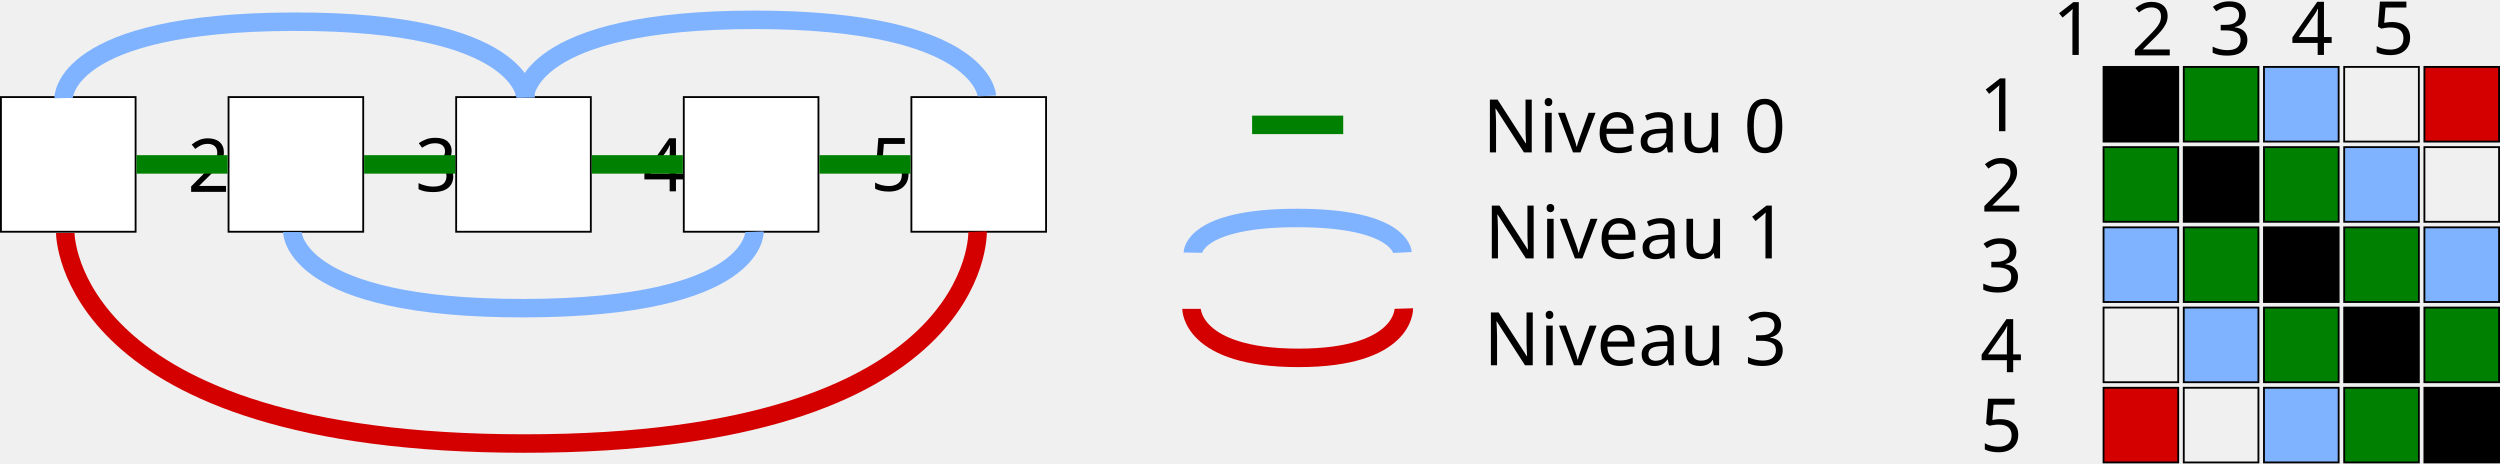
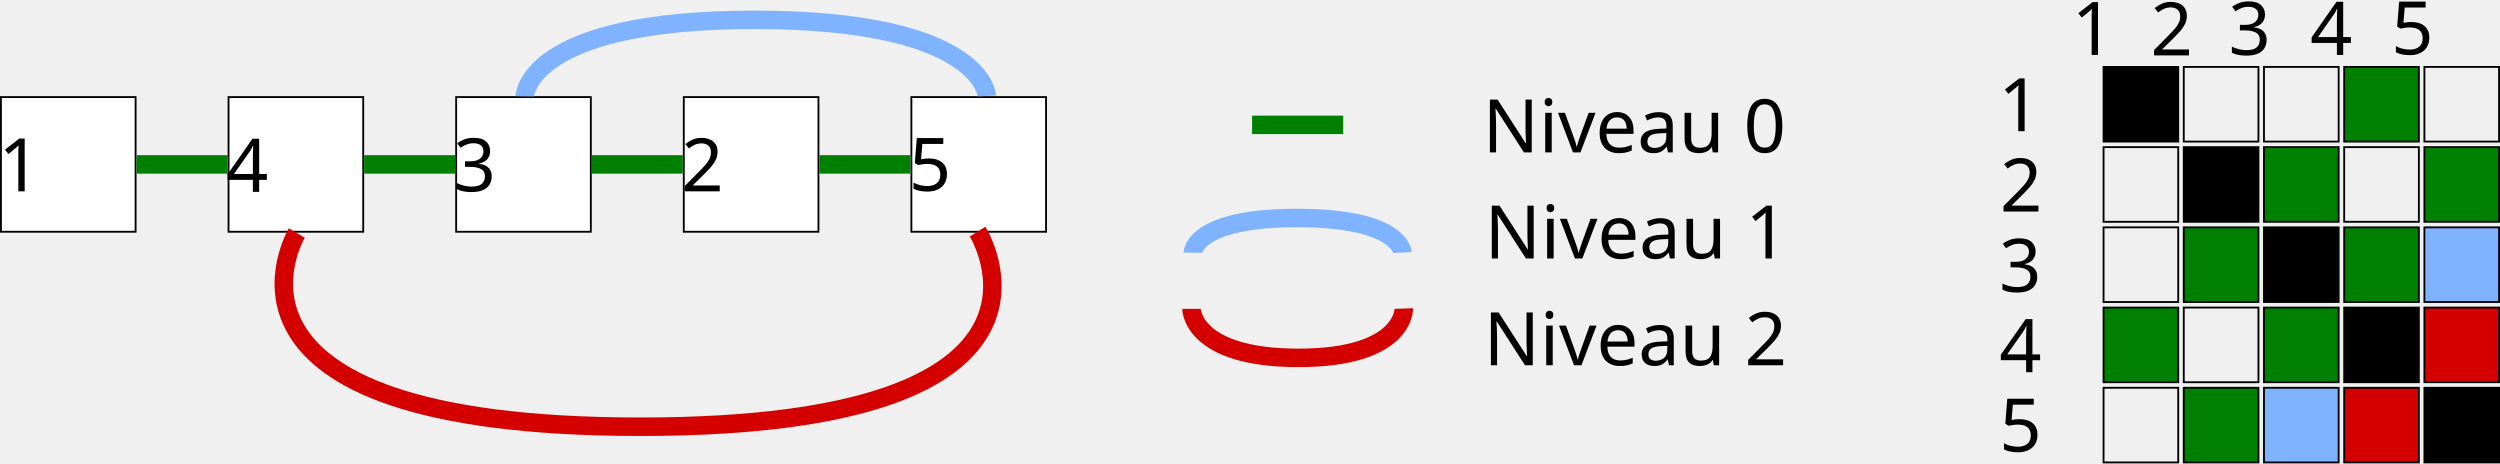
<svg xmlns="http://www.w3.org/2000/svg" width="381.712mm" height="70.748mm" viewBox="0 0 1352.524 250.683" id="svg2" version="1.1">
  <defs id="defs4" />
  <g id="layer1" transform="translate(-22.281,-57.49748)">
-     <g id="g4457" transform="translate(1425.714,-13.30921)">
-       <rect y="107.009" x="-265.39" height="40.396" width="40.396" id="rect4273" style="opacity:1;fill:#000000;fill-opacity:1;stroke:#000000;stroke-width:1;stroke-miterlimit:4;stroke-dasharray:none;stroke-opacity:1" />
-       <rect style="opacity:1;fill:#008000;fill-opacity:1;stroke:#000000;stroke-width:1;stroke-miterlimit:4;stroke-dasharray:none;stroke-opacity:1" id="rect4281" width="40.396" height="40.396" x="-221.994" y="107.009" />
-       <rect y="107.009" x="-178.598" height="40.396" width="40.396" id="rect4283" style="opacity:1;fill:#80b3ff;fill-opacity:1;stroke:#000000;stroke-width:1;stroke-miterlimit:4;stroke-dasharray:none;stroke-opacity:1" />
-       <rect y="107.009" x="-135.201" height="40.396" width="40.396" id="rect4287" style="opacity:1;fill:none;fill-opacity:1;stroke:#000000;stroke-width:1;stroke-miterlimit:4;stroke-dasharray:none;stroke-opacity:1" />
-       <rect style="opacity:1;fill:#d40000;fill-opacity:1;stroke:#000000;stroke-width:1;stroke-miterlimit:4;stroke-dasharray:none;stroke-opacity:1" id="rect4293" width="40.396" height="40.396" x="-91.805" y="107.009" />
-       <rect style="opacity:1;fill:none;fill-opacity:1;stroke:#000000;stroke-width:1;stroke-miterlimit:4;stroke-dasharray:none;stroke-opacity:1" id="rect4334" width="40.396" height="40.396" x="-265.39" y="237.198" />
-       <rect y="237.198" x="-221.994" height="40.396" width="40.396" id="rect4336" style="opacity:1;fill:#80b3ff;fill-opacity:1;stroke:#000000;stroke-width:1;stroke-miterlimit:4;stroke-dasharray:none;stroke-opacity:1" />
-       <rect style="opacity:1;fill:#008000;fill-opacity:1;stroke:#000000;stroke-width:1;stroke-miterlimit:4;stroke-dasharray:none;stroke-opacity:1" id="rect4338" width="40.396" height="40.396" x="-178.598" y="237.198" />
-       <rect style="opacity:1;fill:#000000;fill-opacity:1;stroke:#000000;stroke-width:1;stroke-miterlimit:4;stroke-dasharray:none;stroke-opacity:1" id="rect4340" width="40.396" height="40.396" x="-135.201" y="237.198" />
-       <rect y="237.198" x="-91.805" height="40.396" width="40.396" id="rect4342" style="opacity:1;fill:#008000;fill-opacity:1;stroke:#000000;stroke-width:1;stroke-miterlimit:4;stroke-dasharray:none;stroke-opacity:1" />
-       <rect y="193.802" x="-265.39" height="40.396" width="40.396" id="rect4346" style="opacity:1;fill:#80b3ff;fill-opacity:1;stroke:#000000;stroke-width:1;stroke-miterlimit:4;stroke-dasharray:none;stroke-opacity:1" />
-       <rect style="opacity:1;fill:#008000;fill-opacity:1;stroke:#000000;stroke-width:1;stroke-miterlimit:4;stroke-dasharray:none;stroke-opacity:1" id="rect4348" width="40.396" height="40.396" x="-221.994" y="193.802" />
-       <rect y="193.802" x="-178.598" height="40.396" width="40.396" id="rect4350" style="opacity:1;fill:#000000;fill-opacity:1;stroke:#000000;stroke-width:1;stroke-miterlimit:4;stroke-dasharray:none;stroke-opacity:1" />
-       <rect y="193.802" x="-135.201" height="40.396" width="40.396" id="rect4352" style="opacity:1;fill:#008000;fill-opacity:1;stroke:#000000;stroke-width:1;stroke-miterlimit:4;stroke-dasharray:none;stroke-opacity:1" />
-       <rect style="opacity:1;fill:#80b3ff;fill-opacity:1;stroke:#000000;stroke-width:1;stroke-miterlimit:4;stroke-dasharray:none;stroke-opacity:1" id="rect4354" width="40.396" height="40.396" x="-91.805" y="193.802" />
-       <rect style="opacity:1;fill:#008000;fill-opacity:1;stroke:#000000;stroke-width:1;stroke-miterlimit:4;stroke-dasharray:none;stroke-opacity:1" id="rect4358" width="40.396" height="40.396" x="-265.39" y="150.405" />
-       <rect y="150.405" x="-221.994" height="40.396" width="40.396" id="rect4360" style="opacity:1;fill:#000000;fill-opacity:1;stroke:#000000;stroke-width:1;stroke-miterlimit:4;stroke-dasharray:none;stroke-opacity:1" />
-       <rect style="opacity:1;fill:#008000;fill-opacity:1;stroke:#000000;stroke-width:1;stroke-miterlimit:4;stroke-dasharray:none;stroke-opacity:1" id="rect4362" width="40.396" height="40.396" x="-178.598" y="150.405" />
-       <rect style="opacity:1;fill:#80b3ff;fill-opacity:1;stroke:#000000;stroke-width:1;stroke-miterlimit:4;stroke-dasharray:none;stroke-opacity:1" id="rect4364" width="40.396" height="40.396" x="-135.201" y="150.405" />
-       <rect y="150.405" x="-91.805" height="40.396" width="40.396" id="rect4366" style="opacity:1;fill:none;fill-opacity:1;stroke:#000000;stroke-width:1;stroke-miterlimit:4;stroke-dasharray:none;stroke-opacity:1" />
-       <rect y="280.594" x="-265.39" height="40.396" width="40.396" id="rect4370" style="opacity:1;fill:#d40000;fill-opacity:1;stroke:#000000;stroke-width:1;stroke-miterlimit:4;stroke-dasharray:none;stroke-opacity:1" />
-       <rect style="opacity:1;fill:none;fill-opacity:1;stroke:#000000;stroke-width:1;stroke-miterlimit:4;stroke-dasharray:none;stroke-opacity:1" id="rect4372" width="40.396" height="40.396" x="-221.994" y="280.594" />
-       <rect y="280.594" x="-178.598" height="40.396" width="40.396" id="rect4374" style="opacity:1;fill:#80b3ff;fill-opacity:1;stroke:#000000;stroke-width:1;stroke-miterlimit:4;stroke-dasharray:none;stroke-opacity:1" />
-       <rect y="280.594" x="-135.201" height="40.396" width="40.396" id="rect4376" style="opacity:1;fill:#008000;fill-opacity:1;stroke:#000000;stroke-width:1;stroke-miterlimit:4;stroke-dasharray:none;stroke-opacity:1" />
-       <rect style="opacity:1;fill:#000000;fill-opacity:1;stroke:#000000;stroke-width:1;stroke-miterlimit:4;stroke-dasharray:none;stroke-opacity:1" id="rect4378" width="40.396" height="40.396" x="-91.805" y="280.594" />
-       <text xml:space="preserve" style="font-style:normal;font-weight:normal;font-size:40px;line-height:125%;font-family:sans-serif;text-align:center;letter-spacing:0px;word-spacing:0px;text-anchor:middle;fill:#000000;fill-opacity:1;stroke:none;stroke-width:1px;stroke-linecap:butt;stroke-linejoin:miter;stroke-opacity:1" x="-245.157" y="100.514" id="text4380">
-         <tspan id="tspan4382" x="-245.157" y="100.514">1</tspan>
-       </text>
-       <text id="text4384" y="141.787" x="-284.856" style="font-style:normal;font-weight:normal;font-size:40px;line-height:125%;font-family:sans-serif;text-align:center;letter-spacing:0px;word-spacing:0px;text-anchor:middle;fill:#000000;fill-opacity:1;stroke:none;stroke-width:1px;stroke-linecap:butt;stroke-linejoin:miter;stroke-opacity:1" xml:space="preserve">
-         <tspan y="141.787" x="-284.856" id="tspan4386">1</tspan>
-       </text>
-       <text xml:space="preserve" style="font-style:normal;font-weight:normal;font-size:40px;line-height:125%;font-family:sans-serif;text-align:center;letter-spacing:0px;word-spacing:0px;text-anchor:middle;fill:#000000;fill-opacity:1;stroke:none;stroke-width:1px;stroke-linecap:butt;stroke-linejoin:miter;stroke-opacity:1" x="-283.967" y="185.235" id="text4388">
-         <tspan id="tspan4390" x="-283.967" y="185.235">2</tspan>
-       </text>
-       <text id="text4392" y="228.682" x="-284.426" style="font-style:normal;font-weight:normal;font-size:40px;line-height:125%;font-family:sans-serif;text-align:center;letter-spacing:0px;word-spacing:0px;text-anchor:middle;fill:#000000;fill-opacity:1;stroke:none;stroke-width:1px;stroke-linecap:butt;stroke-linejoin:miter;stroke-opacity:1" xml:space="preserve">
-         <tspan y="228.682" x="-284.426" id="tspan4394">3</tspan>
-       </text>
-       <text xml:space="preserve" style="font-style:normal;font-weight:normal;font-size:40px;line-height:125%;font-family:sans-serif;text-align:center;letter-spacing:0px;word-spacing:0px;text-anchor:middle;fill:#000000;fill-opacity:1;stroke:none;stroke-width:1px;stroke-linecap:butt;stroke-linejoin:miter;stroke-opacity:1" x="-284.358" y="272.169" id="text4396">
-         <tspan id="tspan4398" x="-284.358" y="272.169">4</tspan>
-       </text>
-       <text id="text4400" y="315.089" x="-284.299" style="font-style:normal;font-weight:normal;font-size:40px;line-height:125%;font-family:sans-serif;text-align:center;letter-spacing:0px;word-spacing:0px;text-anchor:middle;fill:#000000;fill-opacity:1;stroke:none;stroke-width:1px;stroke-linecap:butt;stroke-linejoin:miter;stroke-opacity:1" xml:space="preserve">
-         <tspan y="315.089" x="-284.299" id="tspan4402">5</tspan>
-       </text>
-       <text xml:space="preserve" style="font-style:normal;font-weight:normal;font-size:40px;line-height:125%;font-family:sans-serif;text-align:center;letter-spacing:0px;word-spacing:0px;text-anchor:middle;fill:#000000;fill-opacity:1;stroke:none;stroke-width:1px;stroke-linecap:butt;stroke-linejoin:miter;stroke-opacity:1" x="-202.523" y="100.777" id="text4404">
-         <tspan id="tspan4406" x="-202.523" y="100.777">2</tspan>
-       </text>
-       <text id="text4408" y="100.494" x="-160.32" style="font-style:normal;font-weight:normal;font-size:40px;line-height:125%;font-family:sans-serif;text-align:center;letter-spacing:0px;word-spacing:0px;text-anchor:middle;fill:#000000;fill-opacity:1;stroke:none;stroke-width:1px;stroke-linecap:butt;stroke-linejoin:miter;stroke-opacity:1" xml:space="preserve">
-         <tspan y="100.494" x="-160.32" id="tspan4410">3</tspan>
-       </text>
-       <text xml:space="preserve" style="font-style:normal;font-weight:normal;font-size:40px;line-height:125%;font-family:sans-serif;text-align:center;letter-spacing:0px;word-spacing:0px;text-anchor:middle;fill:#000000;fill-opacity:1;stroke:none;stroke-width:1px;stroke-linecap:butt;stroke-linejoin:miter;stroke-opacity:1" x="-72.299" y="100.231" id="text4412">
-         <tspan id="tspan4414" x="-72.299" y="100.231">5</tspan>
-       </text>
-       <text id="text4416" y="100.514" x="-116.222" style="font-style:normal;font-weight:normal;font-size:40px;line-height:125%;font-family:sans-serif;text-align:center;letter-spacing:0px;word-spacing:0px;text-anchor:middle;fill:#000000;fill-opacity:1;stroke:none;stroke-width:1px;stroke-linecap:butt;stroke-linejoin:miter;stroke-opacity:1" xml:space="preserve">
-         <tspan y="100.514" x="-116.222" id="tspan4418">4</tspan>
-       </text>
-     </g>
-     <g id="g4216" transform="translate(0,-6.2729454e-6)">
-       <g transform="translate(-42.40425,-52.34542)" id="g4504">
-         <rect style="opacity:1;fill:#ffffff;fill-opacity:1;stroke:#000000;stroke-width:1;stroke-miterlimit:4;stroke-dasharray:none;stroke-opacity:1" id="rect4136" width="72.857" height="72.857" x="65.185" y="162.362" />
-         <text xml:space="preserve" style="font-style:normal;font-weight:normal;font-size:40px;line-height:125%;font-family:sans-serif;text-align:center;letter-spacing:0px;word-spacing:0px;text-anchor:middle;fill:#000000;fill-opacity:1;stroke:none;stroke-width:1px;stroke-linecap:butt;stroke-linejoin:miter;stroke-opacity:1" x="101.272" y="213.371" id="text4138">
-           <tspan id="tspan4140" x="101.272" y="213.371">1</tspan>
-         </text>
-         <rect y="162.362" x="311.471" height="72.857" width="72.857" id="rect4147" style="opacity:1;fill:#ffffff;fill-opacity:1;stroke:#000000;stroke-width:1;stroke-miterlimit:4;stroke-dasharray:none;stroke-opacity:1" />
-         <text id="text4149" y="213.351" x="347.558" style="font-style:normal;font-weight:normal;font-size:40px;line-height:125%;font-family:sans-serif;text-align:center;letter-spacing:0px;word-spacing:0px;text-anchor:middle;fill:#000000;fill-opacity:1;stroke:none;stroke-width:1px;stroke-linecap:butt;stroke-linejoin:miter;stroke-opacity:1" xml:space="preserve">
-           <tspan y="213.351" x="347.558" id="tspan4151">3</tspan>
-         </text>
-         <rect style="opacity:1;fill:#ffffff;fill-opacity:1;stroke:#000000;stroke-width:1;stroke-miterlimit:4;stroke-dasharray:none;stroke-opacity:1" id="rect4153" width="72.857" height="72.857" x="434.614" y="162.362" />
-         <text xml:space="preserve" style="font-style:normal;font-weight:normal;font-size:40px;line-height:125%;font-family:sans-serif;text-align:center;letter-spacing:0px;word-spacing:0px;text-anchor:middle;fill:#000000;fill-opacity:1;stroke:none;stroke-width:1px;stroke-linecap:butt;stroke-linejoin:miter;stroke-opacity:1" x="470.701" y="213.371" id="text4155">
-           <tspan id="tspan4157" x="470.701" y="213.371">4</tspan>
-         </text>
-         <rect y="162.362" x="188.328" height="72.857" width="72.857" id="rect4159" style="opacity:1;fill:#ffffff;fill-opacity:1;stroke:#000000;stroke-width:1;stroke-miterlimit:4;stroke-dasharray:none;stroke-opacity:1" />
-         <text id="text4161" y="213.635" x="224.415" style="font-style:normal;font-weight:normal;font-size:40px;line-height:125%;font-family:sans-serif;text-align:center;letter-spacing:0px;word-spacing:0px;text-anchor:middle;fill:#000000;fill-opacity:1;stroke:none;stroke-width:1px;stroke-linecap:butt;stroke-linejoin:miter;stroke-opacity:1" xml:space="preserve">
-           <tspan y="213.635" x="224.415" id="tspan4163">2</tspan>
-         </text>
-         <rect style="opacity:1;fill:#ffffff;fill-opacity:1;stroke:#000000;stroke-width:1;stroke-miterlimit:4;stroke-dasharray:none;stroke-opacity:1" id="rect4165" width="72.857" height="72.857" x="557.757" y="162.362" />
-         <text xml:space="preserve" style="font-style:normal;font-weight:normal;font-size:40px;line-height:125%;font-family:sans-serif;text-align:center;letter-spacing:0px;word-spacing:0px;text-anchor:middle;fill:#000000;fill-opacity:1;stroke:none;stroke-width:1px;stroke-linecap:butt;stroke-linejoin:miter;stroke-opacity:1" x="593.843" y="213.088" id="text4167">
-           <tspan id="tspan4169" x="593.843" y="213.088">5</tspan>
-         </text>
-         <path id="path4196" d="m 138.542,198.791 49.286,0" style="fill:#008000;fill-rule:evenodd;stroke:#008000;stroke-width:10;stroke-linecap:butt;stroke-linejoin:miter;stroke-miterlimit:4;stroke-dasharray:none;stroke-opacity:1" />
-         <path style="fill:#008000;fill-rule:evenodd;stroke:#008000;stroke-width:10;stroke-linecap:butt;stroke-linejoin:miter;stroke-miterlimit:4;stroke-dasharray:none;stroke-opacity:1" d="m 261.685,198.791 49.286,0" id="path4198" />
-         <path id="path4200" d="m 384.828,198.791 49.286,0" style="fill:#008000;fill-rule:evenodd;stroke:#008000;stroke-width:10;stroke-linecap:butt;stroke-linejoin:miter;stroke-miterlimit:4;stroke-dasharray:none;stroke-opacity:1" />
-         <path style="fill:#008000;fill-rule:evenodd;stroke:#008000;stroke-width:10;stroke-linecap:butt;stroke-linejoin:miter;stroke-miterlimit:4;stroke-dasharray:none;stroke-opacity:1" d="m 507.971,198.791 49.286,0" id="path4202" />
-         <path id="path4216" d="m 222.857,235.398 c 0,0 0,41.462 125.714,41.167 125.714,-0.295 124.286,-41.346 124.286,-41.346" style="fill:none;fill-rule:evenodd;stroke:#80b3ff;stroke-width:10;stroke-linecap:butt;stroke-linejoin:miter;stroke-miterlimit:4;stroke-dasharray:none;stroke-opacity:1" />
-         <path style="fill:none;fill-rule:evenodd;stroke:#80b3ff;stroke-width:10;stroke-linecap:butt;stroke-linejoin:miter;stroke-miterlimit:4;stroke-dasharray:none;stroke-opacity:1" d="m 349.113,162.745 c 0,0 -0.542,-41.461 -125.714,-41.167 -125.172,0.294 -124.286,41.346 -124.286,41.346" id="path4218" />
-         <path id="path4220" d="m 598.621,161.735 c 0,0 -2.019,-41.167 -125.714,-41.167 -123.695,0 -124.286,41.346 -124.286,41.346" style="fill:none;fill-rule:evenodd;stroke:#80b3ff;stroke-width:10;stroke-linecap:butt;stroke-linejoin:miter;stroke-miterlimit:4;stroke-dasharray:none;stroke-opacity:1" />
-         <path id="path4222" d="m 100,235.906 c 0,0 0,113.895 248.571,113.895 248.571,0 245,-114.652 245,-114.652" style="fill:none;fill-rule:evenodd;stroke:#d40000;stroke-width:10;stroke-linecap:butt;stroke-linejoin:miter;stroke-miterlimit:4;stroke-dasharray:none;stroke-opacity:1" />
-       </g>
-       <g transform="translate(-4.0761719e-5,0)" id="g4544">
-         <g id="g4529" transform="translate(0,6.7883589e-5)">
-           <path style="fill:#008000;fill-rule:evenodd;stroke:#008000;stroke-width:10;stroke-linecap:butt;stroke-linejoin:miter;stroke-miterlimit:4;stroke-dasharray:none;stroke-opacity:1" d="m 699.686,125.05 49.286,0" id="path4267" />
-           <text id="text4445" y="139.962" x="824.453" style="font-style:normal;font-weight:normal;font-size:40px;line-height:125%;font-family:sans-serif;letter-spacing:0px;word-spacing:0px;fill:#000000;fill-opacity:1;stroke:none;stroke-width:1px;stroke-linecap:butt;stroke-linejoin:miter;stroke-opacity:1" xml:space="preserve">
-             <tspan y="139.962" x="824.453" id="tspan4447">Niveau 0</tspan>
-           </text>
-         </g>
-         <g id="g4534" transform="translate(0,5.23928)">
-           <path id="path4269" d="m 781.046,188.863 c 0,0 -0.916,-18.678 -57.038,-18.678 -56.122,0 -56.39,18.759 -56.39,18.759" style="fill:none;fill-rule:evenodd;stroke:#80b3ff;stroke-width:10;stroke-linecap:butt;stroke-linejoin:miter;stroke-miterlimit:4;stroke-dasharray:none;stroke-opacity:1" />
-           <text id="text4449" y="192.072" x="825.488" style="font-style:normal;font-weight:normal;font-size:40px;line-height:125%;font-family:sans-serif;letter-spacing:0px;word-spacing:0px;fill:#000000;fill-opacity:1;stroke:none;stroke-width:1px;stroke-linecap:butt;stroke-linejoin:miter;stroke-opacity:1" xml:space="preserve">
-             <tspan y="192.072" x="825.488" id="tspan4451">Niveau 1</tspan>
-           </text>
-         </g>
-         <g id="g4539" transform="translate(0,-2.2287154e-6)">
-           <path id="path4271" d="m 666.9,224.602 c 0,0 0,26.505 57.846,26.505 57.846,0 57.015,-26.681 57.015,-26.681" style="fill:none;fill-rule:evenodd;stroke:#d40000;stroke-width:10;stroke-linecap:butt;stroke-linejoin:miter;stroke-miterlimit:4;stroke-dasharray:none;stroke-opacity:1" />
-           <text id="text4453" y="255.101" x="825" style="font-style:normal;font-weight:normal;font-size:40px;line-height:125%;font-family:sans-serif;letter-spacing:0px;word-spacing:0px;fill:#000000;fill-opacity:1;stroke:none;stroke-width:1px;stroke-linecap:butt;stroke-linejoin:miter;stroke-opacity:1" xml:space="preserve">
-             <tspan y="255.101" x="825" id="tspan4455">Niveau 3</tspan>
-           </text>
-         </g>
-       </g>
-     </g>
+     <rect style="opacity:1;fill:#000000;fill-opacity:1;stroke:#000000;stroke-width:1;stroke-miterlimit:4;stroke-dasharray:none;stroke-opacity:1" id="rect4273" width="40.396" height="40.396" x="1160.325" y="93.7" />
+     <rect y="93.7" x="1203.721" height="40.396" width="40.396" id="rect4281" style="opacity:1;fill:none;fill-opacity:1;stroke:#000000;stroke-width:1;stroke-miterlimit:4;stroke-dasharray:none;stroke-opacity:1" />
+     <rect style="opacity:1;fill:none;fill-opacity:1;stroke:#000000;stroke-width:1;stroke-miterlimit:4;stroke-dasharray:none;stroke-opacity:1" id="rect4283" width="40.396" height="40.396" x="1247.117" y="93.7" />
+     <rect style="opacity:1;fill:#008000;fill-opacity:1;stroke:#000000;stroke-width:1;stroke-miterlimit:4;stroke-dasharray:none;stroke-opacity:1" id="rect4287" width="40.396" height="40.396" x="1290.513" y="93.7" />
+     <rect y="93.7" x="1333.909" height="40.396" width="40.396" id="rect4293" style="opacity:1;fill:none;fill-opacity:1;stroke:#000000;stroke-width:1;stroke-miterlimit:4;stroke-dasharray:none;stroke-opacity:1" />
+     <rect y="223.889" x="1160.325" height="40.396" width="40.396" id="rect4334" style="opacity:1;fill:#008000;fill-opacity:1;stroke:#000000;stroke-width:1;stroke-miterlimit:4;stroke-dasharray:none;stroke-opacity:1" />
+     <rect style="opacity:1;fill:none;fill-opacity:1;stroke:#000000;stroke-width:1;stroke-miterlimit:4;stroke-dasharray:none;stroke-opacity:1" id="rect4336" width="40.396" height="40.396" x="1203.721" y="223.889" />
+     <rect y="223.889" x="1247.117" height="40.396" width="40.396" id="rect4338" style="opacity:1;fill:#008000;fill-opacity:1;stroke:#000000;stroke-width:1;stroke-miterlimit:4;stroke-dasharray:none;stroke-opacity:1" />
+     <rect y="223.889" x="1290.513" height="40.396" width="40.396" id="rect4340" style="opacity:1;fill:#000000;fill-opacity:1;stroke:#000000;stroke-width:1;stroke-miterlimit:4;stroke-dasharray:none;stroke-opacity:1" />
+     <rect style="opacity:1;fill:#d40000;fill-opacity:1;stroke:#000000;stroke-width:1;stroke-miterlimit:4;stroke-dasharray:none;stroke-opacity:1" id="rect4342" width="40.396" height="40.396" x="1333.909" y="223.889" />
+     <rect style="opacity:1;fill:none;fill-opacity:1;stroke:#000000;stroke-width:1;stroke-miterlimit:4;stroke-dasharray:none;stroke-opacity:1" id="rect4346" width="40.396" height="40.396" x="1160.325" y="180.492" />
+     <rect y="180.492" x="1203.721" height="40.396" width="40.396" id="rect4348" style="opacity:1;fill:#008000;fill-opacity:1;stroke:#000000;stroke-width:1;stroke-miterlimit:4;stroke-dasharray:none;stroke-opacity:1" />
+     <rect style="opacity:1;fill:#000000;fill-opacity:1;stroke:#000000;stroke-width:1;stroke-miterlimit:4;stroke-dasharray:none;stroke-opacity:1" id="rect4350" width="40.396" height="40.396" x="1247.117" y="180.492" />
+     <rect style="opacity:1;fill:#008000;fill-opacity:1;stroke:#000000;stroke-width:1;stroke-miterlimit:4;stroke-dasharray:none;stroke-opacity:1" id="rect4352" width="40.396" height="40.396" x="1290.513" y="180.492" />
+     <rect y="180.492" x="1333.909" height="40.396" width="40.396" id="rect4354" style="opacity:1;fill:#80b3ff;fill-opacity:1;stroke:#000000;stroke-width:1;stroke-miterlimit:4;stroke-dasharray:none;stroke-opacity:1" />
+     <rect y="137.096" x="1160.325" height="40.396" width="40.396" id="rect4358" style="opacity:1;fill:none;fill-opacity:1;stroke:#000000;stroke-width:1;stroke-miterlimit:4;stroke-dasharray:none;stroke-opacity:1" />
+     <rect style="opacity:1;fill:#000000;fill-opacity:1;stroke:#000000;stroke-width:1;stroke-miterlimit:4;stroke-dasharray:none;stroke-opacity:1" id="rect4360" width="40.396" height="40.396" x="1203.721" y="137.096" />
+     <rect y="137.096" x="1247.117" height="40.396" width="40.396" id="rect4362" style="opacity:1;fill:#008000;fill-opacity:1;stroke:#000000;stroke-width:1;stroke-miterlimit:4;stroke-dasharray:none;stroke-opacity:1" />
+     <rect y="137.096" x="1290.513" height="40.396" width="40.396" id="rect4364" style="opacity:1;fill:none;fill-opacity:1;stroke:#000000;stroke-width:1;stroke-miterlimit:4;stroke-dasharray:none;stroke-opacity:1" />
+     <rect style="opacity:1;fill:#008000;fill-opacity:1;stroke:#000000;stroke-width:1;stroke-miterlimit:4;stroke-dasharray:none;stroke-opacity:1" id="rect4366" width="40.396" height="40.396" x="1333.909" y="137.096" />
+     <rect style="opacity:1;fill:none;fill-opacity:1;stroke:#000000;stroke-width:1;stroke-miterlimit:4;stroke-dasharray:none;stroke-opacity:1" id="rect4370" width="40.396" height="40.396" x="1160.325" y="267.285" />
+     <rect y="267.285" x="1203.721" height="40.396" width="40.396" id="rect4372" style="opacity:1;fill:#008000;fill-opacity:1;stroke:#000000;stroke-width:1;stroke-miterlimit:4;stroke-dasharray:none;stroke-opacity:1" />
+     <rect style="opacity:1;fill:#80b3ff;fill-opacity:1;stroke:#000000;stroke-width:1;stroke-miterlimit:4;stroke-dasharray:none;stroke-opacity:1" id="rect4374" width="40.396" height="40.396" x="1247.117" y="267.285" />
+     <rect style="opacity:1;fill:#d40000;fill-opacity:1;stroke:#000000;stroke-width:1;stroke-miterlimit:4;stroke-dasharray:none;stroke-opacity:1" id="rect4376" width="40.396" height="40.396" x="1290.513" y="267.285" />
+     <rect y="267.285" x="1333.909" height="40.396" width="40.396" id="rect4378" style="opacity:1;fill:#000000;fill-opacity:1;stroke:#000000;stroke-width:1;stroke-miterlimit:4;stroke-dasharray:none;stroke-opacity:1" />
+     <text id="text4380" y="87.205" x="1180.558" style="font-style:normal;font-weight:normal;font-size:40px;line-height:125%;font-family:sans-serif;text-align:center;letter-spacing:0px;word-spacing:0px;text-anchor:middle;fill:#000000;fill-opacity:1;stroke:none;stroke-width:1px;stroke-linecap:butt;stroke-linejoin:miter;stroke-opacity:1" xml:space="preserve">
+       <tspan y="87.205" x="1180.558" id="tspan4382">1</tspan>
+     </text>
+     <text xml:space="preserve" style="font-style:normal;font-weight:normal;font-size:40px;line-height:125%;font-family:sans-serif;text-align:center;letter-spacing:0px;word-spacing:0px;text-anchor:middle;fill:#000000;fill-opacity:1;stroke:none;stroke-width:1px;stroke-linecap:butt;stroke-linejoin:miter;stroke-opacity:1" x="1140.858" y="128.478" id="text4384">
+       <tspan id="tspan4386" x="1140.858" y="128.478">1</tspan>
+     </text>
+     <text id="text4388" y="171.925" x="1141.747" style="font-style:normal;font-weight:normal;font-size:40px;line-height:125%;font-family:sans-serif;text-align:center;letter-spacing:0px;word-spacing:0px;text-anchor:middle;fill:#000000;fill-opacity:1;stroke:none;stroke-width:1px;stroke-linecap:butt;stroke-linejoin:miter;stroke-opacity:1" xml:space="preserve">
+       <tspan y="171.925" x="1141.747" id="tspan4390">2</tspan>
+     </text>
+     <text xml:space="preserve" style="font-style:normal;font-weight:normal;font-size:40px;line-height:125%;font-family:sans-serif;text-align:center;letter-spacing:0px;word-spacing:0px;text-anchor:middle;fill:#000000;fill-opacity:1;stroke:none;stroke-width:1px;stroke-linecap:butt;stroke-linejoin:miter;stroke-opacity:1" x="1141.288" y="215.373" id="text4392">
+       <tspan id="tspan4394" x="1141.288" y="215.373">3</tspan>
+     </text>
+     <text id="text4396" y="258.86" x="1141.356" style="font-style:normal;font-weight:normal;font-size:40px;line-height:125%;font-family:sans-serif;text-align:center;letter-spacing:0px;word-spacing:0px;text-anchor:middle;fill:#000000;fill-opacity:1;stroke:none;stroke-width:1px;stroke-linecap:butt;stroke-linejoin:miter;stroke-opacity:1" xml:space="preserve">
+       <tspan y="258.86" x="1141.356" id="tspan4398">4</tspan>
+     </text>
+     <text xml:space="preserve" style="font-style:normal;font-weight:normal;font-size:40px;line-height:125%;font-family:sans-serif;text-align:center;letter-spacing:0px;word-spacing:0px;text-anchor:middle;fill:#000000;fill-opacity:1;stroke:none;stroke-width:1px;stroke-linecap:butt;stroke-linejoin:miter;stroke-opacity:1" x="1141.415" y="301.78" id="text4400">
+       <tspan id="tspan4402" x="1141.415" y="301.78">5</tspan>
+     </text>
+     <text id="text4404" y="87.468" x="1223.191" style="font-style:normal;font-weight:normal;font-size:40px;line-height:125%;font-family:sans-serif;text-align:center;letter-spacing:0px;word-spacing:0px;text-anchor:middle;fill:#000000;fill-opacity:1;stroke:none;stroke-width:1px;stroke-linecap:butt;stroke-linejoin:miter;stroke-opacity:1" xml:space="preserve">
+       <tspan y="87.468" x="1223.191" id="tspan4406">2</tspan>
+     </text>
+     <text xml:space="preserve" style="font-style:normal;font-weight:normal;font-size:40px;line-height:125%;font-family:sans-serif;text-align:center;letter-spacing:0px;word-spacing:0px;text-anchor:middle;fill:#000000;fill-opacity:1;stroke:none;stroke-width:1px;stroke-linecap:butt;stroke-linejoin:miter;stroke-opacity:1" x="1265.395" y="87.185" id="text4408">
+       <tspan id="tspan4410" x="1265.395" y="87.185">3</tspan>
+     </text>
+     <text id="text4412" y="86.921" x="1353.415" style="font-style:normal;font-weight:normal;font-size:40px;line-height:125%;font-family:sans-serif;text-align:center;letter-spacing:0px;word-spacing:0px;text-anchor:middle;fill:#000000;fill-opacity:1;stroke:none;stroke-width:1px;stroke-linecap:butt;stroke-linejoin:miter;stroke-opacity:1" xml:space="preserve">
+       <tspan y="86.921" x="1353.415" id="tspan4414">5</tspan>
+     </text>
+     <text xml:space="preserve" style="font-style:normal;font-weight:normal;font-size:40px;line-height:125%;font-family:sans-serif;text-align:center;letter-spacing:0px;word-spacing:0px;text-anchor:middle;fill:#000000;fill-opacity:1;stroke:none;stroke-width:1px;stroke-linecap:butt;stroke-linejoin:miter;stroke-opacity:1" x="1309.493" y="87.205" id="text4416">
+       <tspan id="tspan4418" x="1309.493" y="87.205">4</tspan>
+     </text>
+     <rect style="opacity:1;fill:#ffffff;fill-opacity:1;stroke:#000000;stroke-width:1;stroke-miterlimit:4;stroke-dasharray:none;stroke-opacity:1" id="rect4136" width="72.857" height="72.857" x="22.781" y="110.017" />
+     <text xml:space="preserve" style="font-style:normal;font-weight:normal;font-size:40px;line-height:125%;font-family:sans-serif;text-align:center;letter-spacing:0px;word-spacing:0px;text-anchor:middle;fill:#000000;fill-opacity:1;stroke:none;stroke-width:1px;stroke-linecap:butt;stroke-linejoin:miter;stroke-opacity:1" x="58.868" y="161.025" id="text4138">
+       <tspan id="tspan4140" x="58.868" y="161.025">1</tspan>
+     </text>
+     <rect y="110.017" x="269.067" height="72.857" width="72.857" id="rect4147" style="opacity:1;fill:#ffffff;fill-opacity:1;stroke:#000000;stroke-width:1;stroke-miterlimit:4;stroke-dasharray:none;stroke-opacity:1" />
+     <text id="text4149" y="161.006" x="305.153" style="font-style:normal;font-weight:normal;font-size:40px;line-height:125%;font-family:sans-serif;text-align:center;letter-spacing:0px;word-spacing:0px;text-anchor:middle;fill:#000000;fill-opacity:1;stroke:none;stroke-width:1px;stroke-linecap:butt;stroke-linejoin:miter;stroke-opacity:1" xml:space="preserve">
+       <tspan y="161.006" x="305.153" id="tspan4151">3</tspan>
+     </text>
+     <rect style="opacity:1;fill:#ffffff;fill-opacity:1;stroke:#000000;stroke-width:1;stroke-miterlimit:4;stroke-dasharray:none;stroke-opacity:1" id="rect4153" width="72.857" height="72.857" x="392.21" y="110.017" />
+     <text xml:space="preserve" style="font-style:normal;font-weight:normal;font-size:40px;line-height:125%;font-family:sans-serif;text-align:center;letter-spacing:0px;word-spacing:0px;text-anchor:middle;fill:#000000;fill-opacity:1;stroke:none;stroke-width:1px;stroke-linecap:butt;stroke-linejoin:miter;stroke-opacity:1" x="428.296" y="161.025" id="text4155">
+       <tspan id="tspan4157" x="428.296" y="161.025">2</tspan>
+     </text>
+     <rect y="110.017" x="145.924" height="72.857" width="72.857" id="rect4159" style="opacity:1;fill:#ffffff;fill-opacity:1;stroke:#000000;stroke-width:1;stroke-miterlimit:4;stroke-dasharray:none;stroke-opacity:1" />
+     <text id="text4161" y="161.289" x="182.011" style="font-style:normal;font-weight:normal;font-size:40px;line-height:125%;font-family:sans-serif;text-align:center;letter-spacing:0px;word-spacing:0px;text-anchor:middle;fill:#000000;fill-opacity:1;stroke:none;stroke-width:1px;stroke-linecap:butt;stroke-linejoin:miter;stroke-opacity:1" xml:space="preserve">
+       <tspan y="161.289" x="182.011" id="tspan4163">4</tspan>
+     </text>
+     <rect style="opacity:1;fill:#ffffff;fill-opacity:1;stroke:#000000;stroke-width:1;stroke-miterlimit:4;stroke-dasharray:none;stroke-opacity:1" id="rect4165" width="72.857" height="72.857" x="515.352" y="110.017" />
+     <text xml:space="preserve" style="font-style:normal;font-weight:normal;font-size:40px;line-height:125%;font-family:sans-serif;text-align:center;letter-spacing:0px;word-spacing:0px;text-anchor:middle;fill:#000000;fill-opacity:1;stroke:none;stroke-width:1px;stroke-linecap:butt;stroke-linejoin:miter;stroke-opacity:1" x="551.439" y="160.742" id="text4167">
+       <tspan id="tspan4169" x="551.439" y="160.742">5</tspan>
+     </text>
+     <path id="path4196" d="m 96.138,146.445 49.286,0" style="fill:#008000;fill-rule:evenodd;stroke:#008000;stroke-width:10;stroke-linecap:butt;stroke-linejoin:miter;stroke-miterlimit:4;stroke-dasharray:none;stroke-opacity:1" />
+     <path style="fill:#008000;fill-rule:evenodd;stroke:#008000;stroke-width:10;stroke-linecap:butt;stroke-linejoin:miter;stroke-miterlimit:4;stroke-dasharray:none;stroke-opacity:1" d="m 219.281,146.445 49.286,0" id="path4198" />
+     <path id="path4200" d="m 342.424,146.445 49.286,0" style="fill:#008000;fill-rule:evenodd;stroke:#008000;stroke-width:10;stroke-linecap:butt;stroke-linejoin:miter;stroke-miterlimit:4;stroke-dasharray:none;stroke-opacity:1" />
+     <path style="fill:#008000;fill-rule:evenodd;stroke:#008000;stroke-width:10;stroke-linecap:butt;stroke-linejoin:miter;stroke-miterlimit:4;stroke-dasharray:none;stroke-opacity:1" d="m 465.567,146.445 49.286,0" id="path4202" />
+     <path id="path4220" d="m 556.217,109.39 c 0,0 -2.019,-41.167 -125.714,-41.167 -123.695,0 -124.286,41.346 -124.286,41.346" style="fill:none;fill-rule:evenodd;stroke:#80b3ff;stroke-width:10;stroke-linecap:butt;stroke-linejoin:miter;stroke-miterlimit:4;stroke-dasharray:none;stroke-opacity:1" />
+     <path id="path4222" d="m 182.855,183.561 c 0,0 -62.629,104.803 185.942,104.803 248.571,0 182.371,-105.561 182.371,-105.561" style="fill:none;fill-rule:evenodd;stroke:#d40000;stroke-width:10;stroke-linecap:butt;stroke-linejoin:miter;stroke-miterlimit:4;stroke-dasharray:none;stroke-opacity:1" />
+     <path id="path4267" d="m 699.686,125.05 49.286,0" style="fill:#008000;fill-rule:evenodd;stroke:#008000;stroke-width:10;stroke-linecap:butt;stroke-linejoin:miter;stroke-miterlimit:4;stroke-dasharray:none;stroke-opacity:1" />
+     <text xml:space="preserve" style="font-style:normal;font-weight:normal;font-size:40px;line-height:125%;font-family:sans-serif;letter-spacing:0px;word-spacing:0px;fill:#000000;fill-opacity:1;stroke:none;stroke-width:1px;stroke-linecap:butt;stroke-linejoin:miter;stroke-opacity:1" x="824.453" y="139.962" id="text4445">
+       <tspan id="tspan4447" x="824.453" y="139.962">Niveau 0</tspan>
+     </text>
+     <path style="fill:none;fill-rule:evenodd;stroke:#80b3ff;stroke-width:10;stroke-linecap:butt;stroke-linejoin:miter;stroke-miterlimit:4;stroke-dasharray:none;stroke-opacity:1" d="m 781.045,194.102 c 0,0 -0.916,-18.678 -57.038,-18.678 -56.122,0 -56.39,18.759 -56.39,18.759" id="path4269" />
+     <text xml:space="preserve" style="font-style:normal;font-weight:normal;font-size:40px;line-height:125%;font-family:sans-serif;letter-spacing:0px;word-spacing:0px;fill:#000000;fill-opacity:1;stroke:none;stroke-width:1px;stroke-linecap:butt;stroke-linejoin:miter;stroke-opacity:1" x="825.488" y="197.311" id="text4449">
+       <tspan id="tspan4451" x="825.488" y="197.311">Niveau 1</tspan>
+     </text>
+     <path style="fill:none;fill-rule:evenodd;stroke:#d40000;stroke-width:10;stroke-linecap:butt;stroke-linejoin:miter;stroke-miterlimit:4;stroke-dasharray:none;stroke-opacity:1" d="m 666.9,224.602 c 0,0 0,26.505 57.846,26.505 57.846,0 57.015,-26.681 57.015,-26.681" id="path4271" />
+     <text xml:space="preserve" style="font-style:normal;font-weight:normal;font-size:40px;line-height:125%;font-family:sans-serif;letter-spacing:0px;word-spacing:0px;fill:#000000;fill-opacity:1;stroke:none;stroke-width:1px;stroke-linecap:butt;stroke-linejoin:miter;stroke-opacity:1" x="825" y="255.101" id="text4453">
+       <tspan id="tspan4455" x="825" y="255.101">Niveau 2</tspan>
+     </text>
  </g>
</svg>
